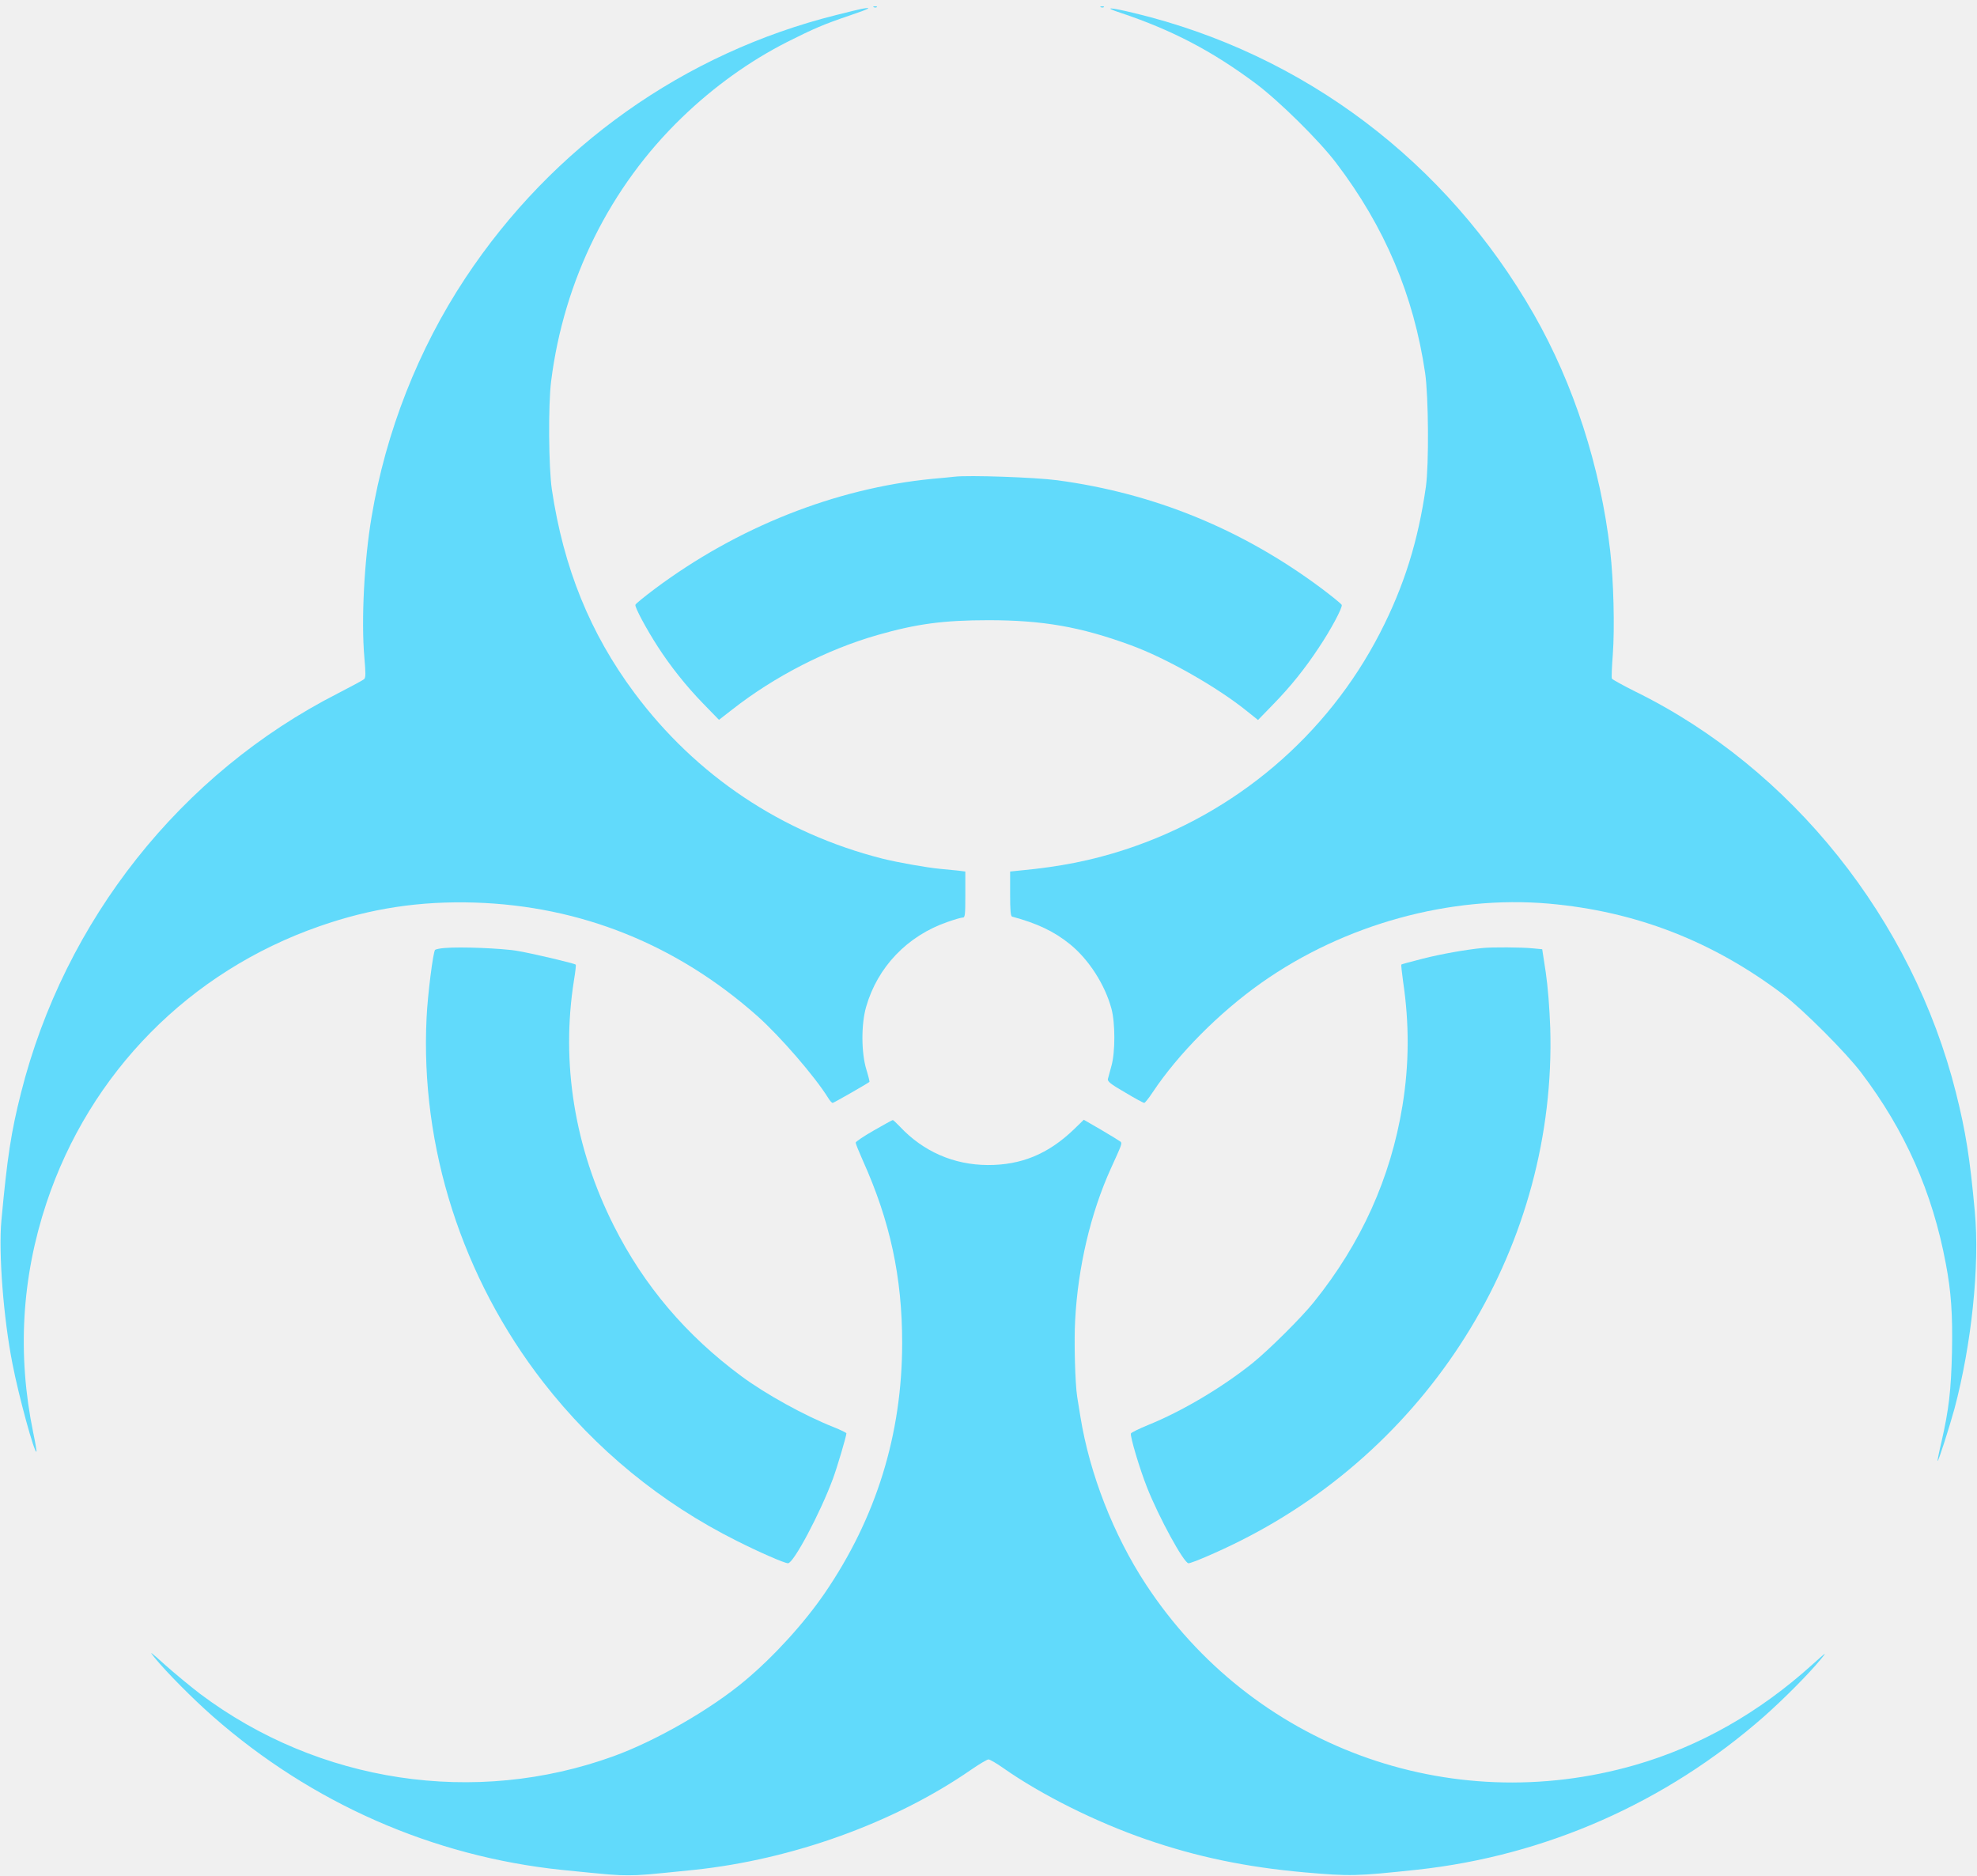
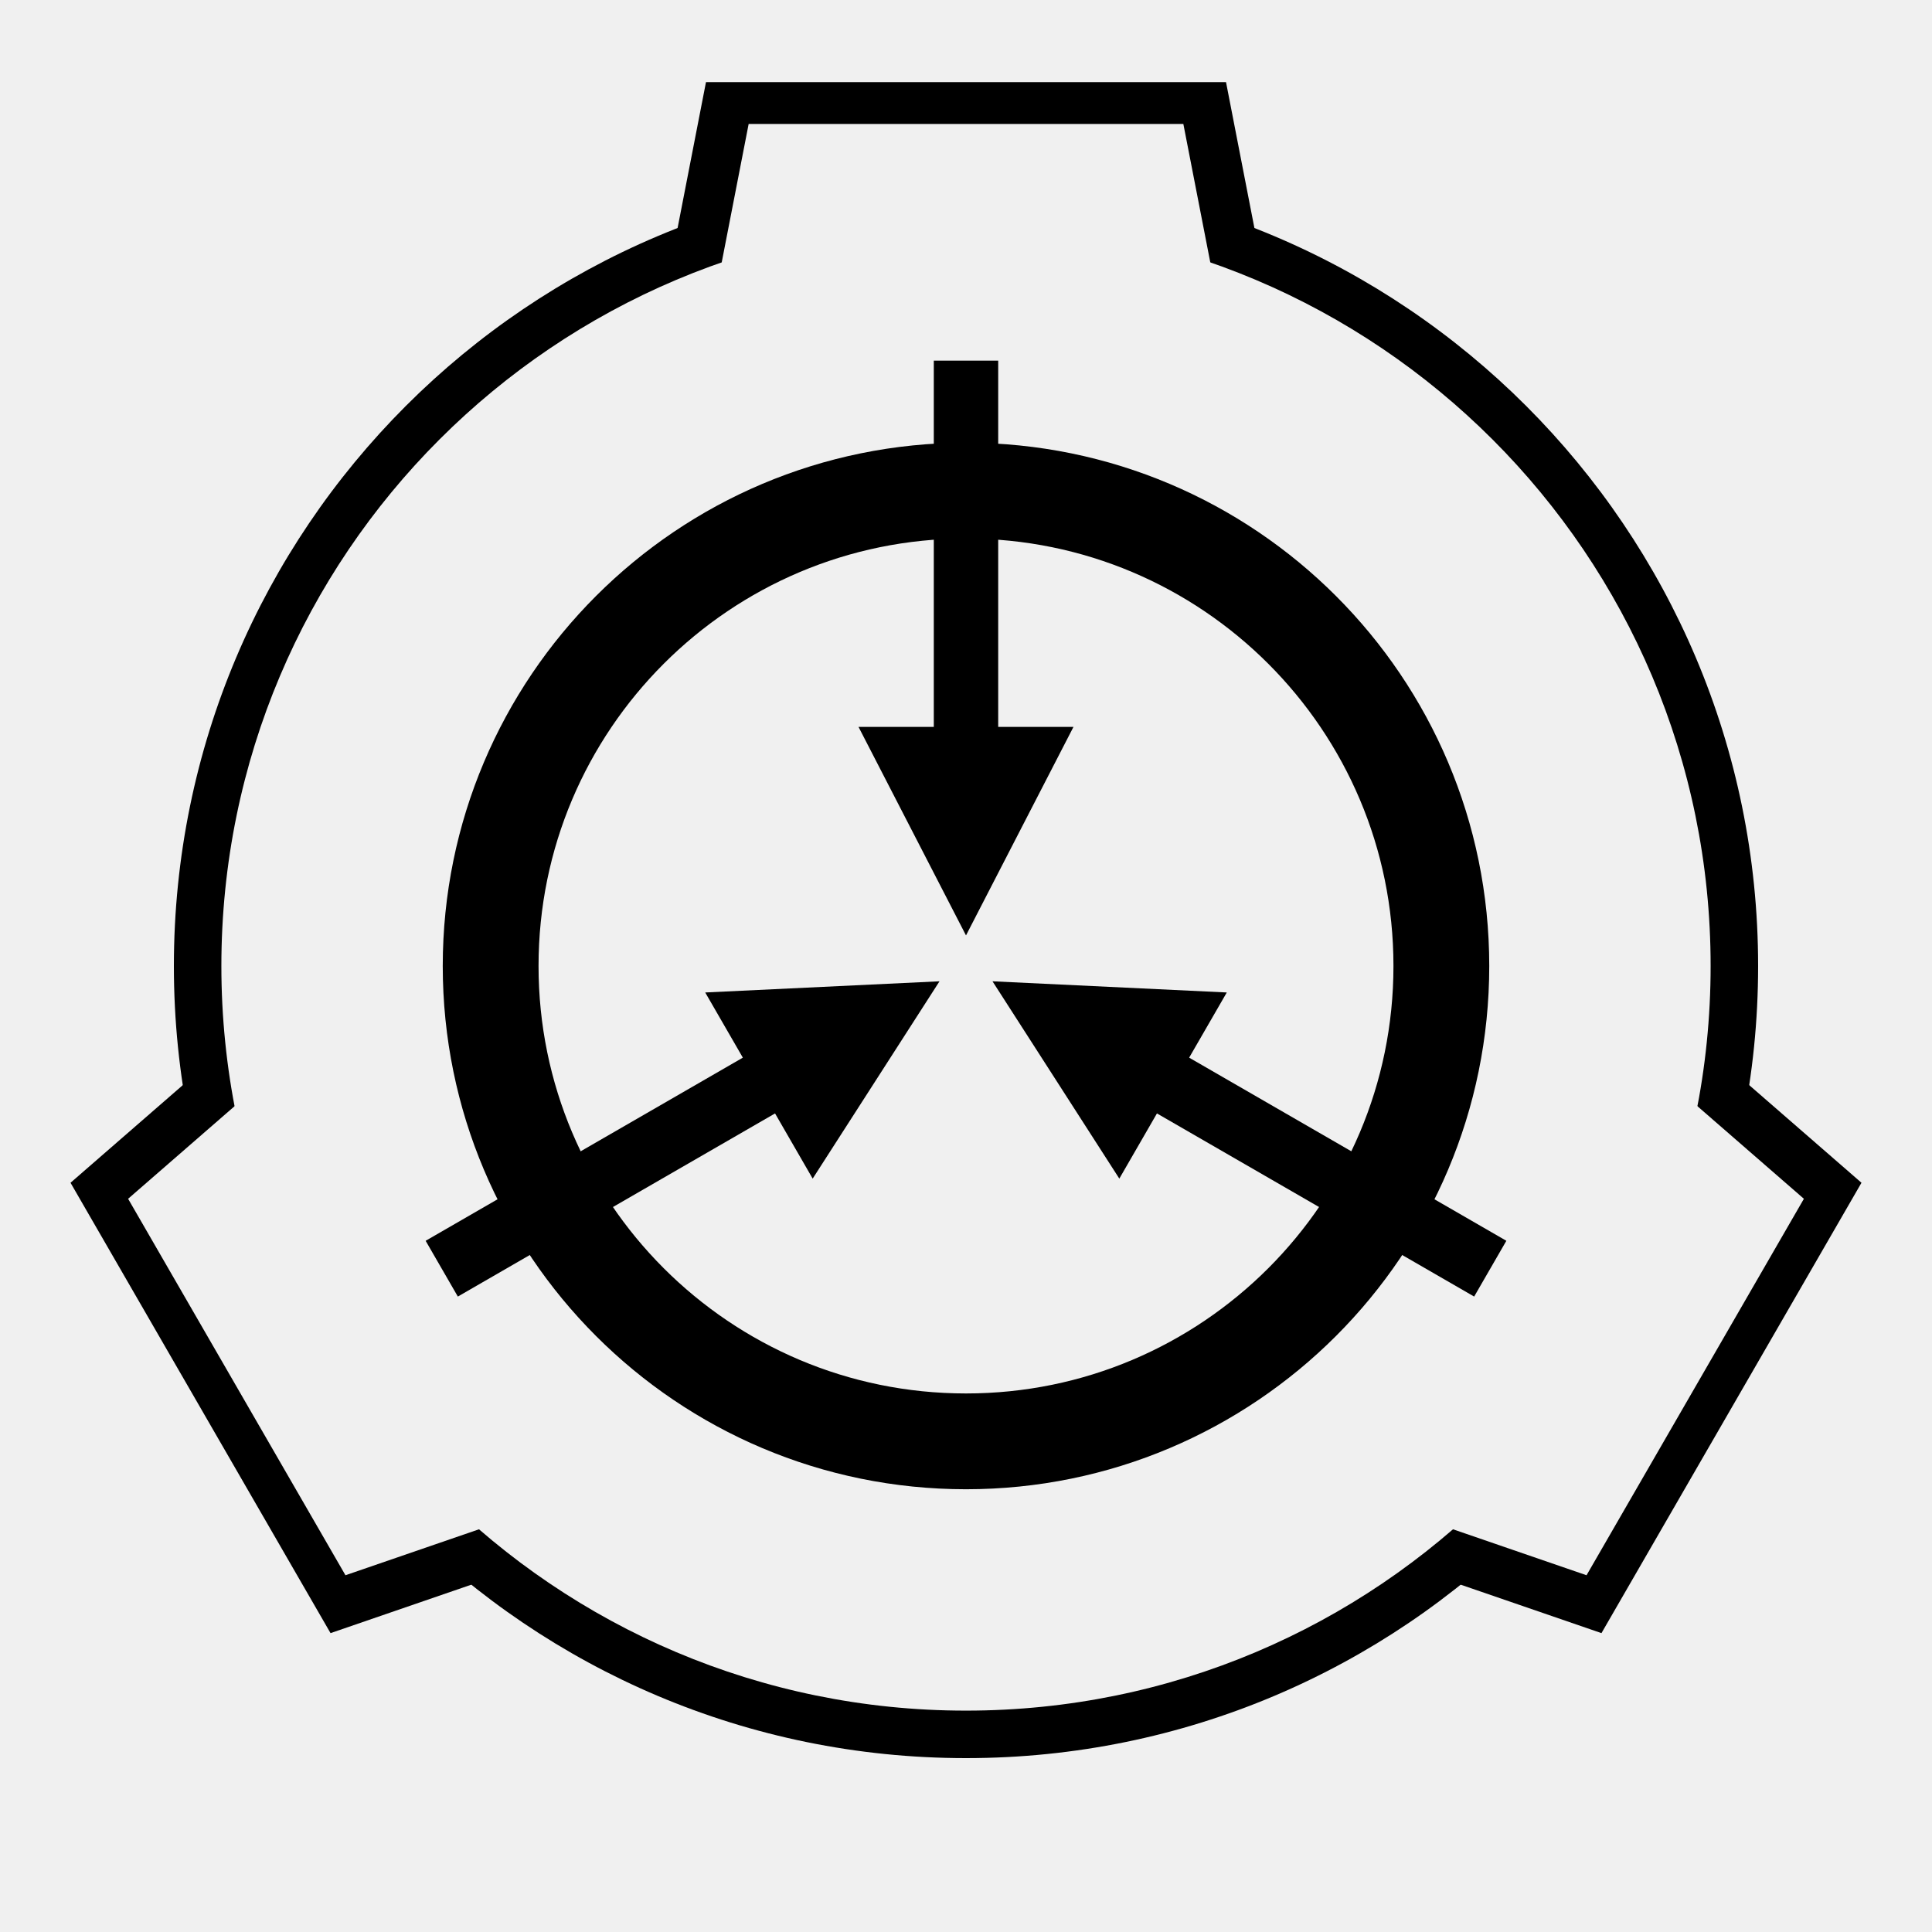
- <svg xmlns="http://www.w3.org/2000/svg" version="1.0" width="1280pt" height="1214pt" viewBox="0 0 1280 1214" preserveAspectRatio="xMidYMid meet">
-   <g transform="translate(0,1214) scale(0.1,-0.1)" fill="#61DAFB" stroke="none">
-     <path d="M5658 12093 c7 -3 16 -2 19 1 4 3 -2 6 -13 5 -11 0 -14 -3 -6 -6z" />
-     <path d="M7128 12093 c7 -3 16 -2 19 1 4 3 -2 6 -13 5 -11 0 -14 -3 -6 -6z" />
-     <path d="M5580 12083 c-14 -3 -88 -20 -165 -40 -985 -246 -1838 -851 -2402 -1703 -305 -461 -515 -995 -607 -1545 -48 -282 -68 -672 -47 -910 9 -103 9 -131 -1 -141 -7 -7 -84 -48 -171 -93 -1015 -517 -1769 -1468 -2051 -2586 -64 -253 -89 -415 -127 -827 -19 -208 13 -630 72 -928 40 -207 142 -580 155 -568 2 3 -7 58 -21 124 -104 505 -75 1003 86 1487 281 844 926 1498 1768 1791 332 116 650 164 1006 153 685 -22 1306 -271 1829 -735 148 -132 371 -390 457 -528 11 -19 25 -34 30 -34 7 0 223 124 238 136 2 2 -7 39 -20 81 -33 109 -34 292 -1 406 74 257 266 458 525 548 45 16 90 29 100 29 15 0 17 14 17 149 l0 149 -47 6 c-27 3 -77 8 -113 11 -89 8 -278 42 -375 66 -652 165 -1209 538 -1608 1074 -287 386 -458 808 -534 1316 -21 143 -24 545 -5 699 82 656 381 1260 848 1710 206 199 439 366 682 489 173 87 233 113 407 172 127 43 147 55 75 42z" />
-     <path d="M7255 12057 c335 -112 592 -247 873 -456 153 -114 413 -371 523 -516 315 -414 502 -857 576 -1360 22 -152 25 -590 5 -735 -50 -352 -141 -644 -297 -947 -342 -665 -936 -1170 -1651 -1403 -214 -70 -420 -111 -676 -135 l-68 -7 0 -144 c0 -107 3 -145 13 -148 161 -43 273 -96 375 -179 121 -98 226 -261 268 -417 25 -92 25 -283 0 -370 -10 -36 -20 -74 -23 -85 -3 -16 16 -32 111 -87 63 -38 119 -68 124 -68 5 0 30 31 55 69 165 248 431 516 703 708 538 380 1226 569 1864 513 562 -50 1059 -243 1515 -588 129 -98 409 -378 506 -507 283 -373 461 -774 547 -1235 35 -183 45 -330 40 -575 -6 -246 -20 -370 -68 -579 -16 -67 -27 -123 -25 -124 5 -5 78 225 109 338 111 417 164 925 132 1275 -32 350 -59 519 -122 770 -282 1122 -1064 2101 -2076 2598 -80 40 -149 78 -152 84 -3 7 0 77 6 155 13 173 5 482 -17 673 -63 544 -236 1078 -494 1530 -565 988 -1490 1686 -2586 1950 -165 40 -206 40 -90 2z" />
-     <path d="M6180 9054 c-19 -2 -84 -9 -145 -14 -626 -61 -1262 -313 -1798 -714 -65 -49 -121 -94 -123 -101 -6 -14 71 -157 144 -270 81 -126 185 -257 292 -367 l105 -108 85 66 c274 215 613 389 941 483 252 72 426 96 719 96 352 0 597 -43 919 -161 231 -84 562 -272 756 -429 l70 -56 100 103 c111 114 202 227 292 363 80 119 156 262 150 279 -3 7 -62 55 -131 107 -514 383 -1084 616 -1711 700 -142 19 -573 34 -665 23z" />
-     <path d="M2880 6003 c-30 -2 -58 -8 -63 -12 -13 -13 -48 -290 -55 -437 -42 -839 230 -1687 756 -2363 338 -434 762 -781 1252 -1026 151 -76 310 -145 332 -145 36 0 208 324 290 545 27 72 88 278 88 296 0 4 -37 22 -82 40 -190 75 -441 214 -598 330 -358 265 -630 585 -826 974 -254 504 -343 1052 -258 1588 9 54 14 100 12 102 -9 9 -291 75 -383 90 -100 16 -361 27 -465 18z" />
-     <path d="M9600 6003 c-107 -10 -270 -39 -388 -69 -75 -19 -137 -36 -139 -38 -2 -2 3 -50 11 -108 41 -274 40 -538 -4 -807 -76 -466 -267 -890 -574 -1271 -80 -100 -291 -309 -396 -394 -197 -158 -458 -313 -679 -402 -58 -24 -107 -48 -109 -54 -6 -18 56 -227 104 -348 76 -193 239 -492 269 -492 21 0 198 76 329 142 1264 631 2054 1935 2013 3322 -5 137 -15 263 -29 361 l-23 150 -65 6 c-68 7 -260 8 -320 2z" />
-     <path d="M5658 4822 c-65 -37 -118 -73 -118 -79 0 -7 21 -59 46 -115 177 -393 255 -755 255 -1182 0 -591 -168 -1133 -503 -1622 -132 -192 -327 -407 -516 -565 -221 -185 -574 -388 -849 -488 -898 -326 -1910 -173 -2678 404 -60 46 -162 130 -225 186 -98 88 -108 96 -70 49 80 -98 252 -271 380 -383 639 -561 1423 -905 2256 -992 316 -32 351 -35 431 -35 81 0 125 4 427 35 637 67 1296 305 1790 646 55 38 107 69 116 69 9 0 52 -25 96 -56 248 -174 599 -349 926 -462 328 -113 644 -179 1023 -213 299 -26 336 -25 730 17 831 90 1611 434 2245 991 128 113 290 276 370 373 41 50 35 46 -55 -35 -346 -313 -732 -531 -1148 -651 -1208 -348 -2482 123 -3169 1171 -209 319 -363 713 -423 1084 -9 53 -18 111 -21 130 -13 83 -21 355 -13 494 18 343 100 693 231 982 72 158 74 163 63 174 -6 5 -61 39 -124 76 l-114 66 -66 -64 c-165 -158 -340 -230 -556 -229 -219 1 -417 87 -568 248 -23 24 -44 44 -47 43 -3 0 -58 -30 -122 -67z" />
+ <svg xmlns="http://www.w3.org/2000/svg" xmlns:xlink="http://www.w3.org/1999/xlink" version="1.1" viewBox="-1200 -1200 2400 2400">
+   <defs>
+     <mask id="c">
+       <path d="m-1200-1200h2400v2400h-2400z" fill="#fff" />
+       <circle r="925" />
+       <path d="m-306-861 36-185h540l36 185" />
+       <path transform="rotate(120)" d="m-306-861 36-185h540l36 185" />
+       <path transform="rotate(240)" d="m-306-861 36-185h540l36 185" />
+     </mask>
+   </defs>
+   <g mask="url(#c)">
+     <circle r="984" />
+     <path id="a" d="m-359-913 36-185h646l36 185" />
+     <use transform="rotate(120)" xlink:href="#a" />
+     <use transform="rotate(240)" xlink:href="#a" />
  </g>
+   <circle r="590.5" fill="none" stroke="#000" stroke-width="119" />
+   <path id="b" d="m-40-752v455h-93.5l133.5 259 133.5-259h-93.5v-455" />
+   <use transform="rotate(120)" xlink:href="#b" />
+   <use transform="rotate(240)" xlink:href="#b" />
</svg>
